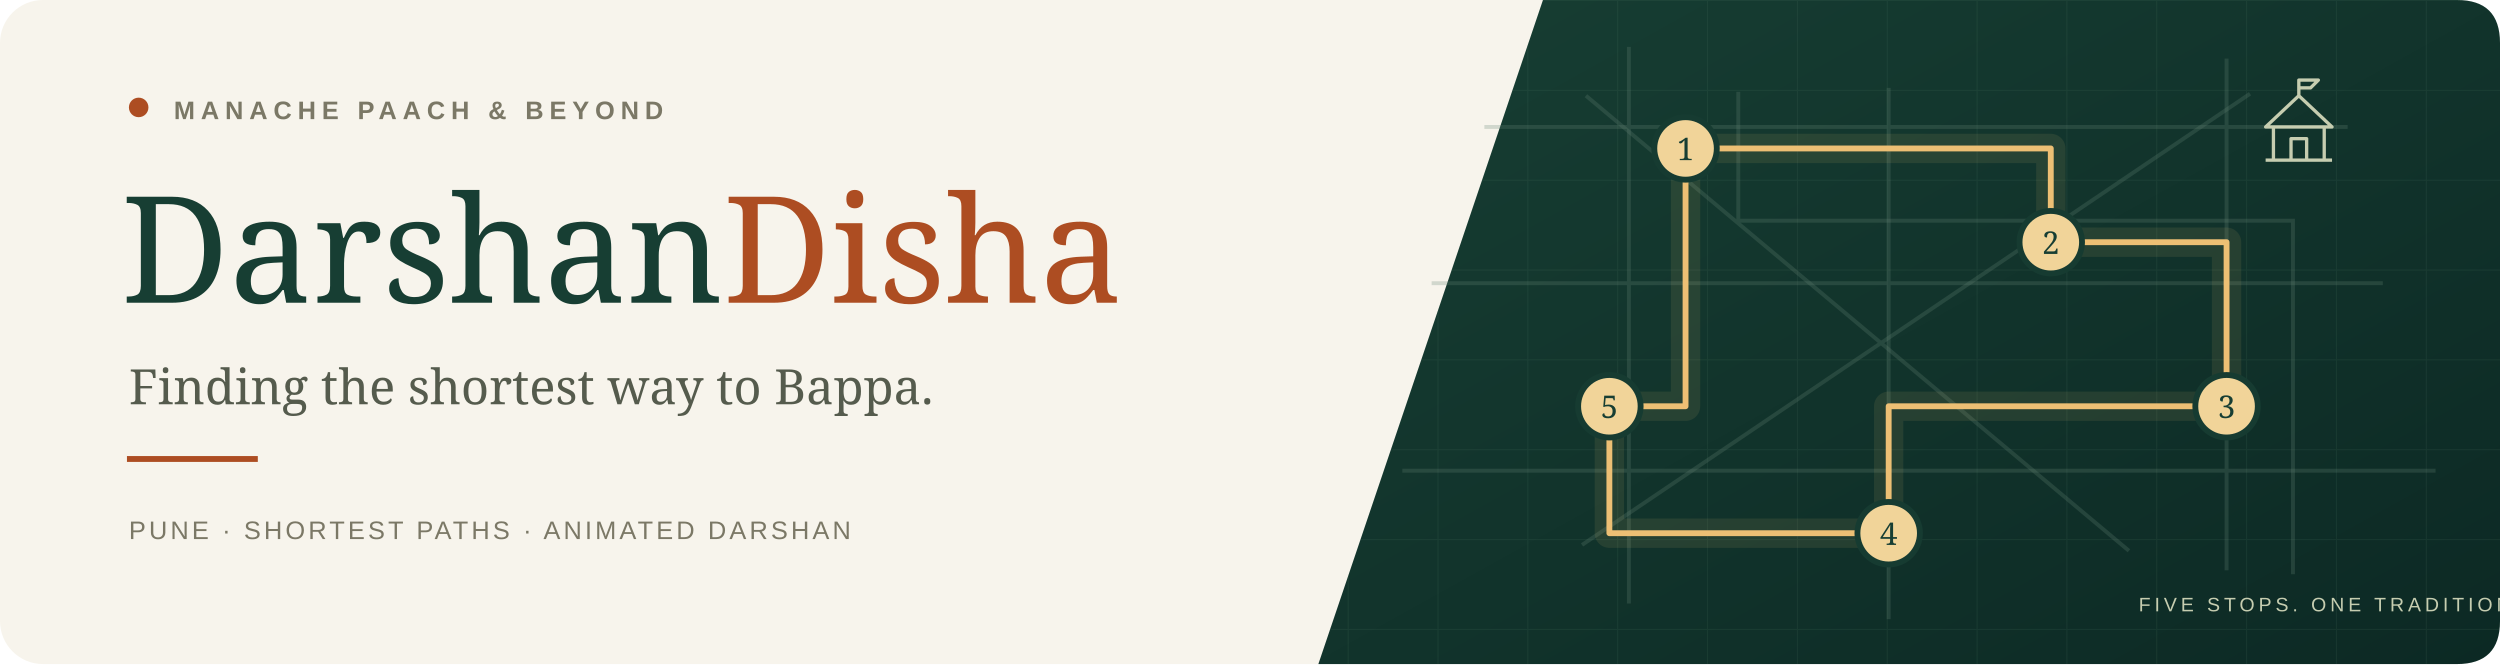
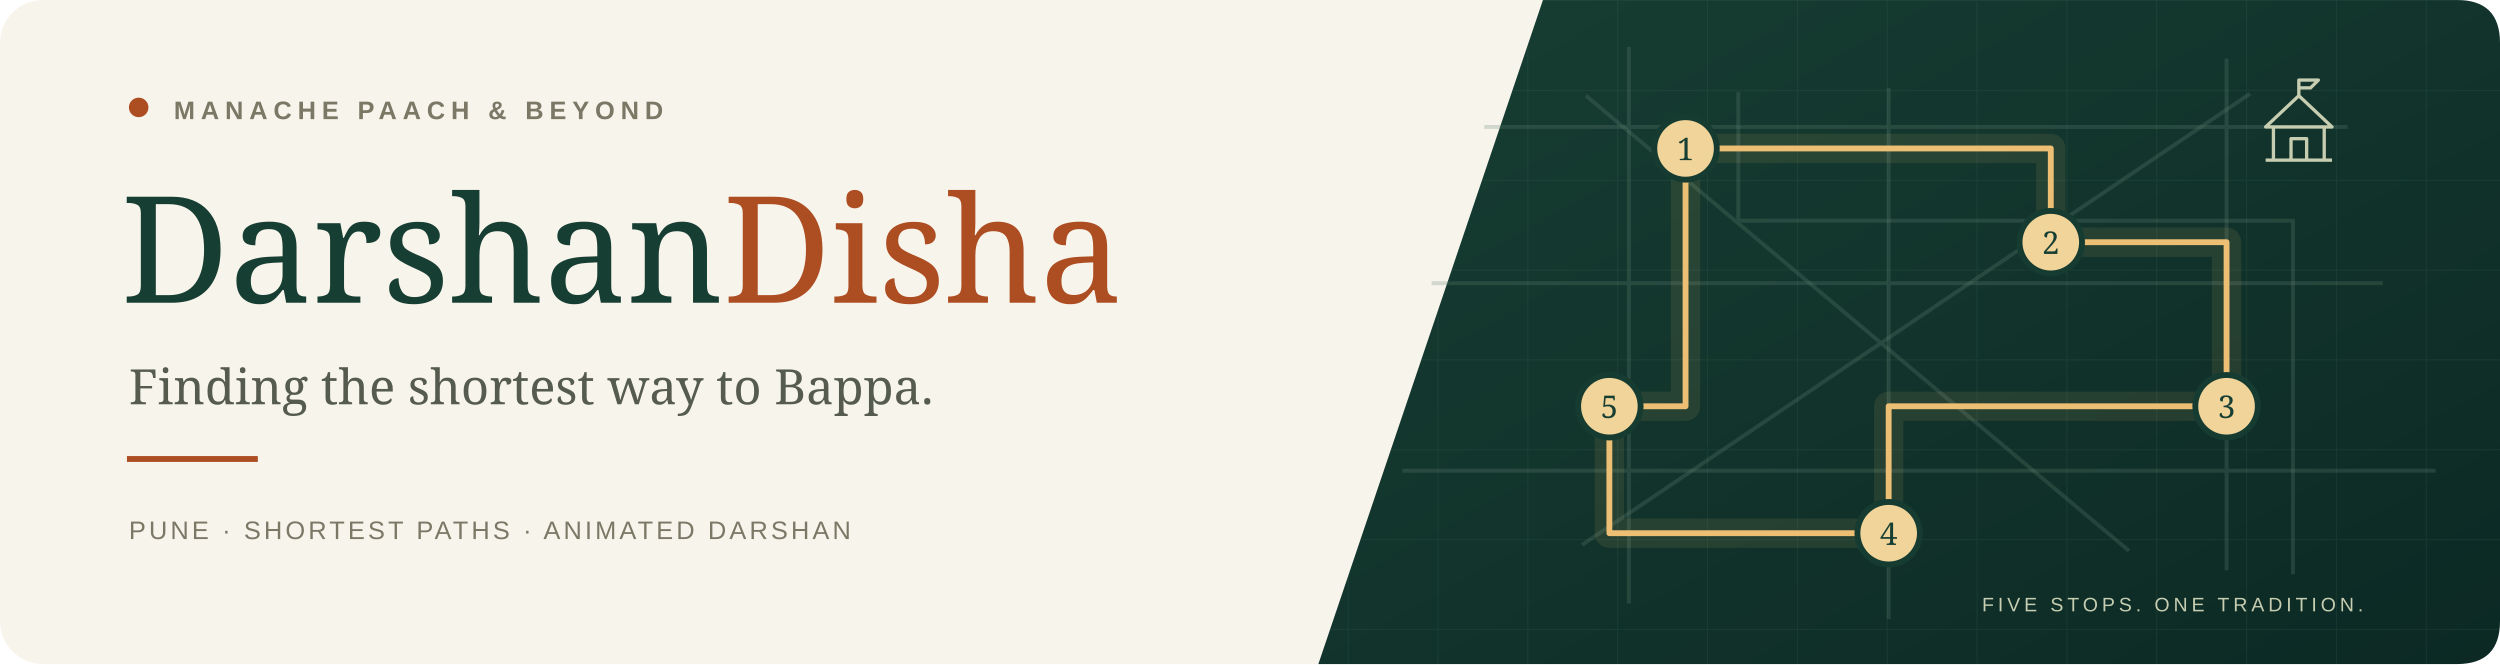
<svg xmlns="http://www.w3.org/2000/svg" width="1280" height="340" viewBox="0 0 1280 340" role="img" aria-labelledby="title desc">
  <defs>
    <linearGradient id="forest" x1="0" y1="0" x2="1" y2="1">
      <stop stop-color="#173e33" />
      <stop offset="1" stop-color="#0c2924" />
    </linearGradient>
    <pattern id="grid" width="46" height="46" patternUnits="userSpaceOnUse">
      <path d="M46 0H0V46" fill="none" stroke="#618574" stroke-opacity=".12" />
    </pattern>
  </defs>
  <rect width="1280" height="340" rx="22" fill="#f7f4ec" />
  <path d="M790 0H1258Q1280 0 1280 22V318Q1280 340 1258 340H675Z" fill="url(#forest)" />
  <path d="M790 0H1258Q1280 0 1280 22V318Q1280 340 1258 340H675Z" fill="url(#grid)" />
  <circle cx="71" cy="55" r="5" fill="#ad4d22" />
  <text x="89" y="61" font-family="Arial,sans-serif" font-size="13" font-weight="700" letter-spacing="3" fill="#7b7866">MANACHE PAACH &amp; BEYOND</text>
  <text x="62" y="155" font-family="Georgia,serif" font-size="76" fill="#173e33">Darshan<tspan fill="#ad4d22">Disha</tspan>
  </text>
  <text x="66" y="207" font-family="Georgia,serif" font-size="25" fill="#555b4d">Finding the shortest way to Bappa.</text>
  <path d="M65 235H132" stroke="#ad4d22" stroke-width="3" />
  <text x="66" y="276" font-family="Arial,sans-serif" font-size="13" letter-spacing="1.6" fill="#7b7866">PUNE  ·  SHORTEST PATHS  ·  ANIMATED DARSHAN</text>
  <g fill="none" stroke="#678675" stroke-opacity=".26" stroke-width="2">
    <path d="M760 65H1202M733 145H1220M718 241H1247M834 24V309M967 45V317M1140 30V292" />
    <path d="M812 49L1090 282M810 279L1152 48M890 47V113H1174V294" />
  </g>
  <path d="M863 76H1050V124H1140V208H967V273H824V208H863Z" fill="none" stroke="#edbf74" stroke-opacity=".1" stroke-width="15" stroke-linejoin="round" />
  <path d="M863 76H1050V124H1140V208H967V273H824V208H863Z" fill="none" stroke="#edbf74" stroke-width="3" stroke-linejoin="round" />
  <g fill="#f1d499" stroke="#163b31" stroke-width="3">
    <circle cx="863" cy="76" r="16" />
    <circle cx="1050" cy="124" r="16" />
    <circle cx="1140" cy="208" r="16" />
    <circle cx="967" cy="273" r="16" />
    <circle cx="824" cy="208" r="16" />
  </g>
  <g fill="#173e33" font-family="Georgia,serif" font-size="16" text-anchor="middle">
    <text x="863" y="82">1</text>
    <text x="1050" y="130">2</text>
    <text x="1140" y="214">3</text>
    <text x="967" y="279">4</text>
    <text x="824" y="214">5</text>
  </g>
  <g transform="translate(1160 47)" stroke="#c6cdb0" fill="none" stroke-width="1.7" stroke-linejoin="round">
    <path d="M0 35H34M4 35V18H30V35M0 18L17 2L34 18ZM13 35V24H21V35M17 2V-6H27L23 -2H17" />
  </g>
-   <text x="1095" y="313" font-family="Arial,sans-serif" font-size="10" letter-spacing="2" fill="#c6cdb0">FIVE STOPS. ONE TRADITION.</text>
+   <text x="1210" y="313" text-anchor="end" font-family="Arial,sans-serif" font-size="10" letter-spacing="2" fill="#c6cdb0">FIVE STOPS. ONE TRADITION.</text>
</svg>
